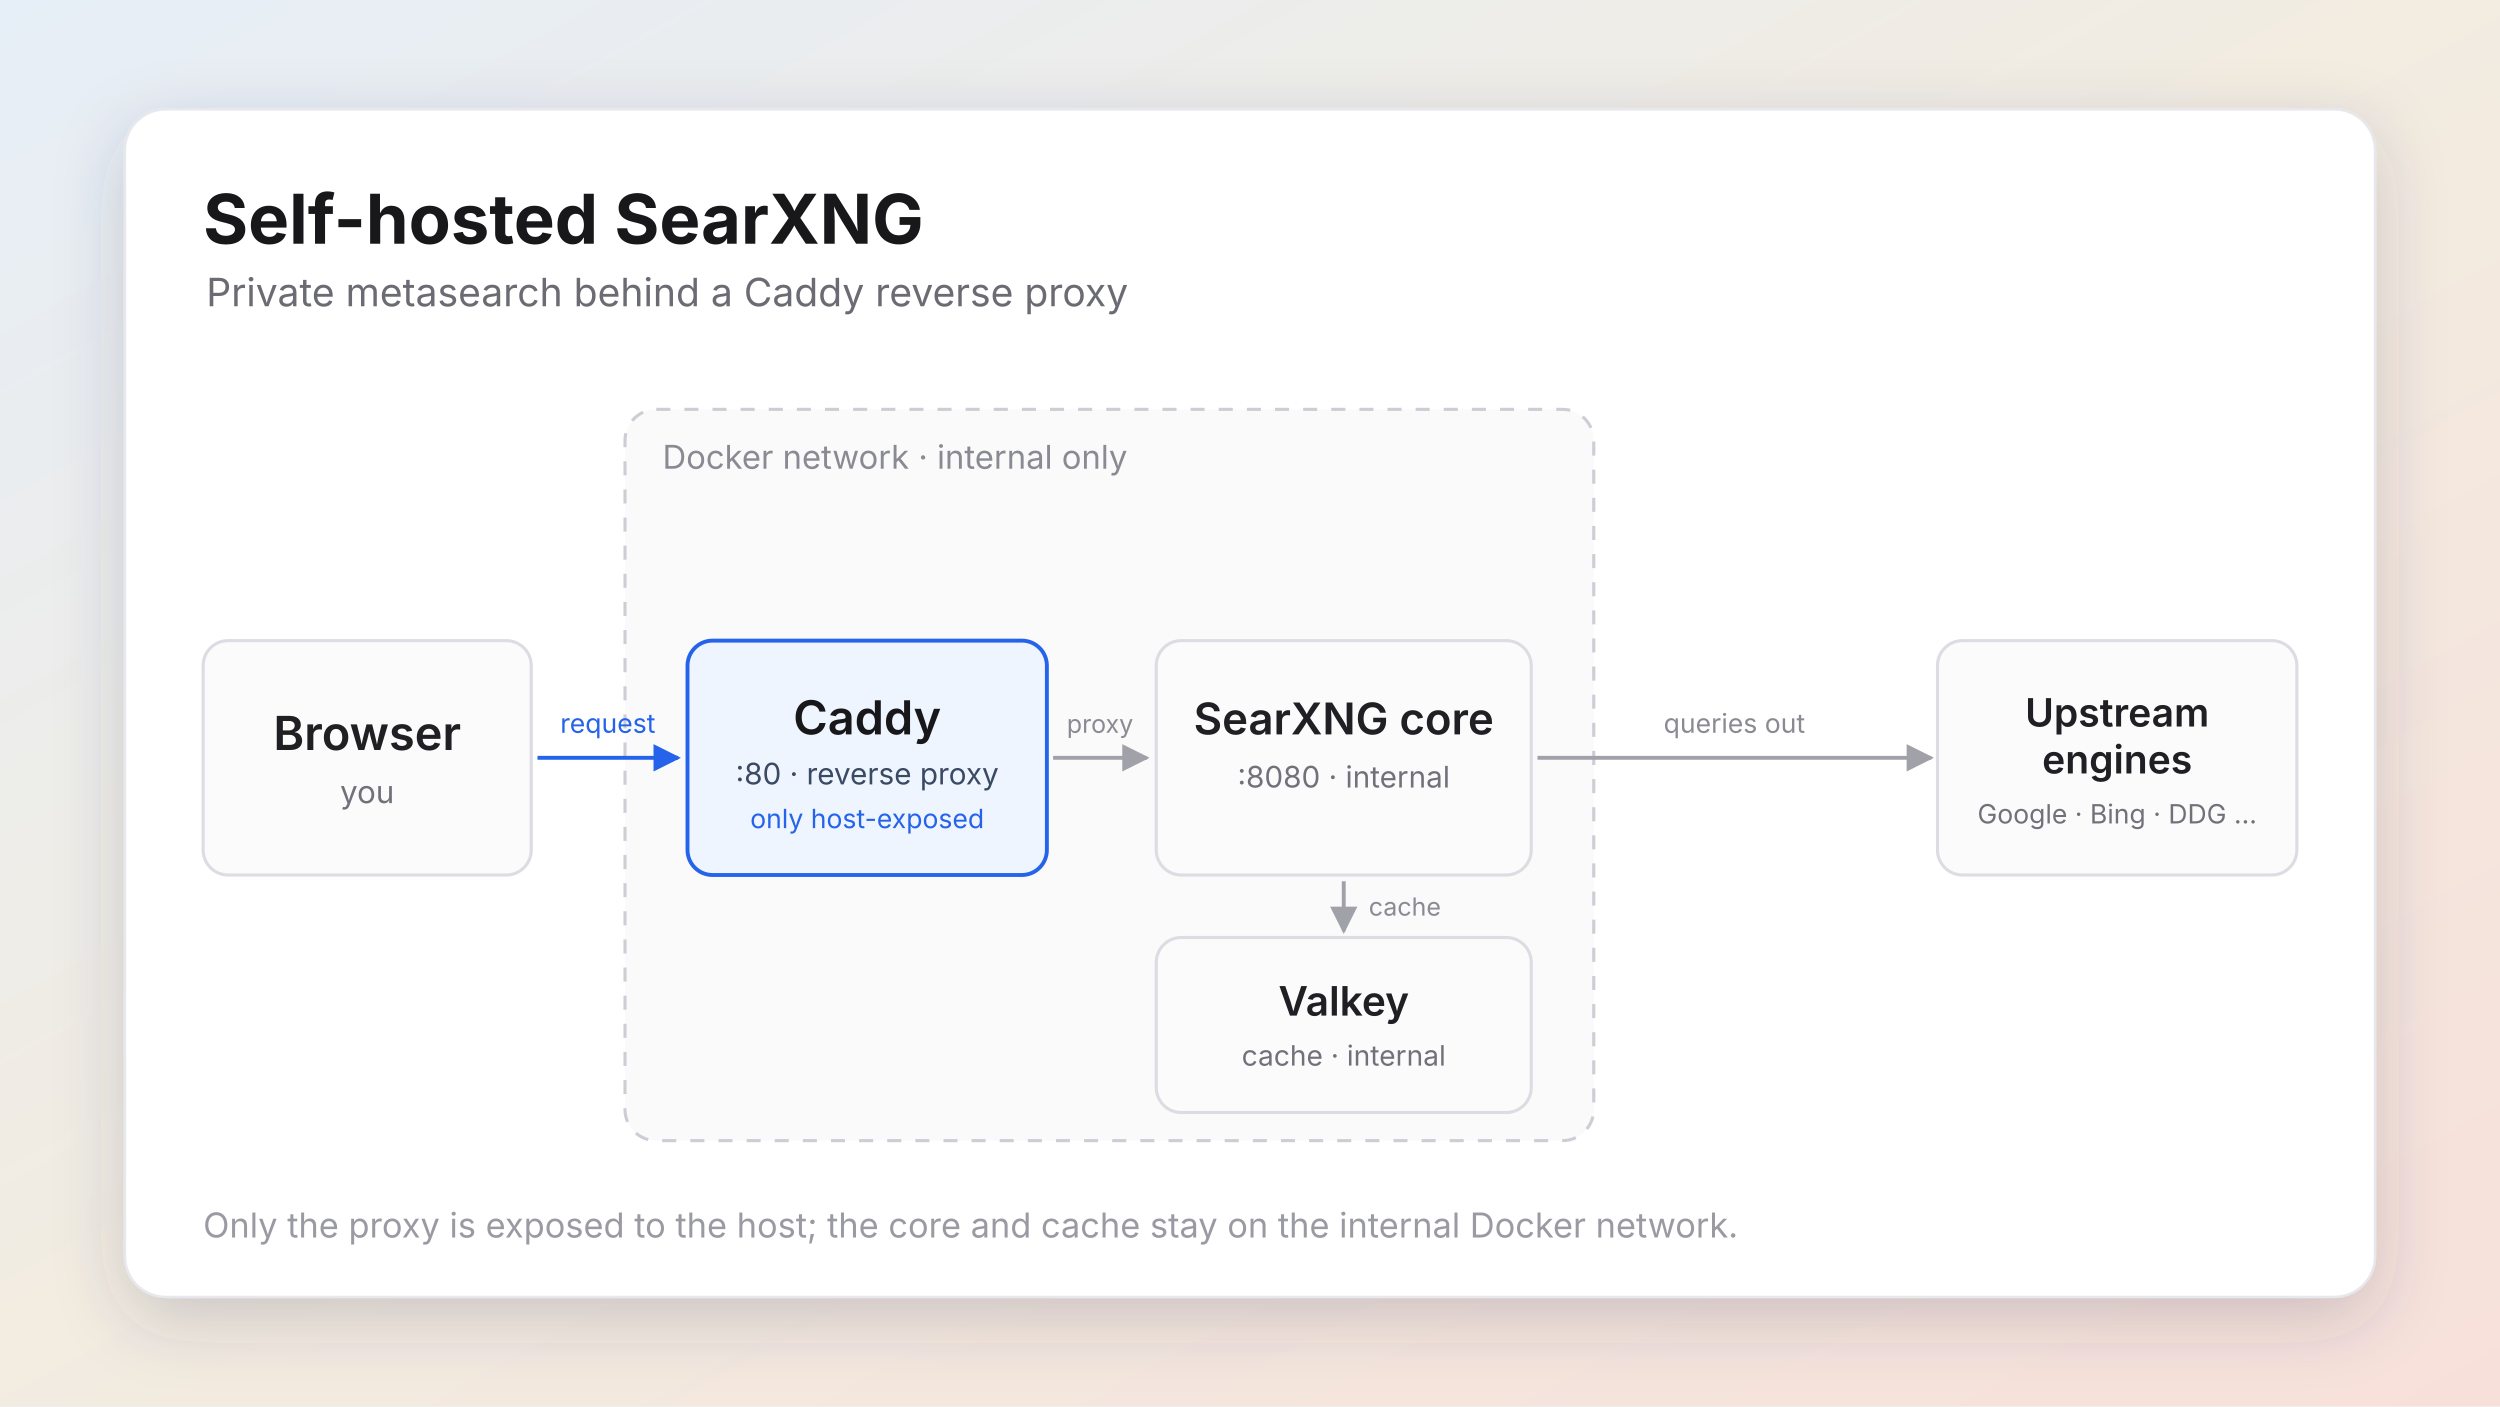
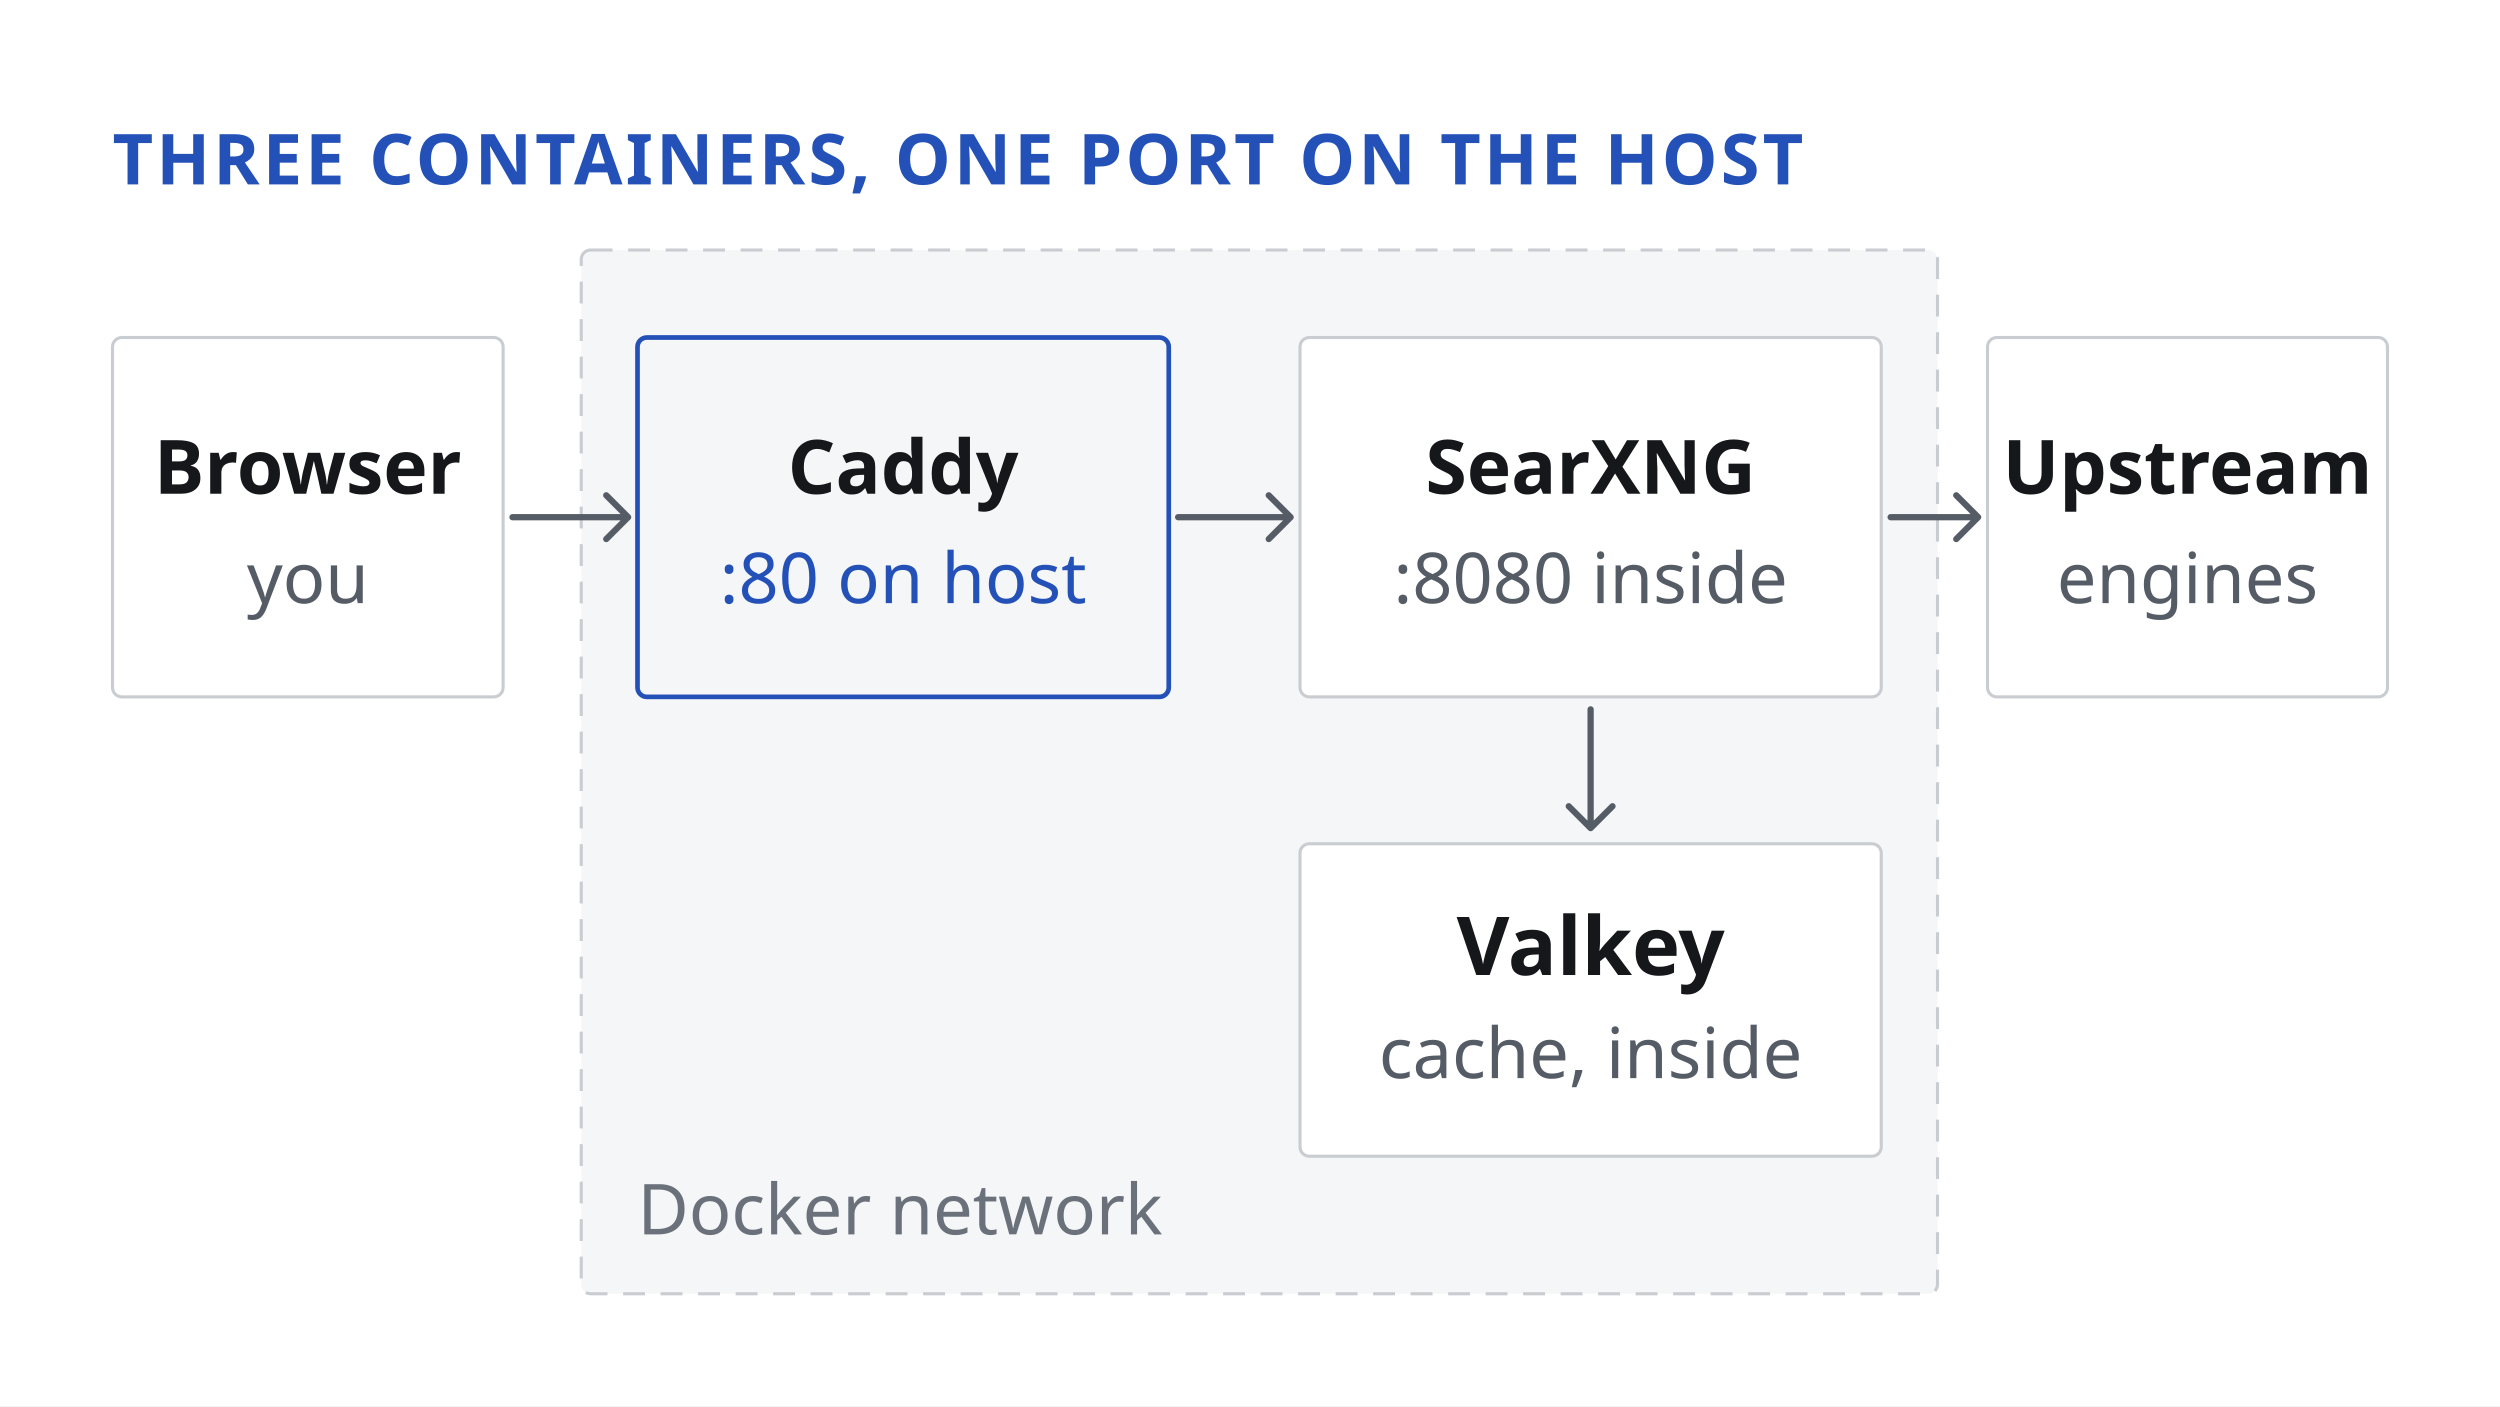
- <svg xmlns="http://www.w3.org/2000/svg" width="1600" height="900" viewBox="0 0 1600 900" font-family="Inter, 'DejaVu Sans', sans-serif">
-   <defs>
-     <linearGradient id="bg" x1="0" y1="0" x2="1" y2="1">
-       <stop offset="0%" stop-color="#e6eef7" />
-       <stop offset="48%" stop-color="#f2ece1" />
-       <stop offset="100%" stop-color="#f7e0da" />
-     </linearGradient>
-     <filter id="cardShadow" x="-15%" y="-15%" width="130%" height="140%">
-       <feDropShadow dx="0" dy="14" stdDeviation="22" flood-color="#3a3a55" flood-opacity="0.20" />
-     </filter>
-     <marker id="arrow" viewBox="0 0 10 10" refX="9" refY="5" markerWidth="7" markerHeight="7" orient="auto-start-reverse">
-       <path d="M0 0 L10 5 L0 10 z" fill="#a1a1aa" />
-     </marker>
-     <marker id="arrowAccent" viewBox="0 0 10 10" refX="9" refY="5" markerWidth="7" markerHeight="7" orient="auto-start-reverse">
-       <path d="M0 0 L10 5 L0 10 z" fill="#2563eb" />
-     </marker>
-   </defs>
-   <rect width="1600" height="900" fill="url(#bg)" />
-   <rect x="80" y="70" width="1440" height="760" rx="26" fill="#ffffff" stroke="#e7e7ee" stroke-width="1.5" filter="url(#cardShadow)" />
-   <text x="130" y="156" font-size="44" font-weight="700" fill="#18181b">Self-hosted SearXNG</text>
-   <text x="132" y="196" font-size="25" fill="#6b6b73">Private metasearch behind a Caddy reverse proxy</text>
-   <rect x="400" y="262" width="620" height="468" rx="20" fill="#fafafb" stroke="#cdcdd6" stroke-width="2" stroke-dasharray="9 9" />
-   <text x="424" y="300" font-size="21" fill="#8a8a93">Docker network · internal only</text>
-   <rect x="130" y="410" width="210" height="150" rx="16" fill="#fbfbfc" stroke="#dcdce2" stroke-width="2" />
-   <text x="235" y="480" text-anchor="middle" font-size="30" font-weight="600" fill="#1f1f24">Browser</text>
-   <text x="235" y="514" text-anchor="middle" font-size="20" fill="#71717a">you</text>
-   <rect x="440" y="410" width="230" height="150" rx="16" fill="#eef5ff" stroke="#2563eb" stroke-width="2.5" />
-   <text x="555" y="470" text-anchor="middle" font-size="30" font-weight="600" fill="#18181b">Caddy</text>
-   <text x="555" y="502" text-anchor="middle" font-size="19" fill="#3b4a63">:80 · reverse proxy</text>
-   <text x="555" y="530" text-anchor="middle" font-size="17" fill="#2563eb">only host-exposed</text>
-   <rect x="740" y="410" width="240" height="150" rx="16" fill="#fbfbfc" stroke="#dcdce2" stroke-width="2" />
-   <text x="860" y="470" text-anchor="middle" font-size="28" font-weight="600" fill="#1f1f24">SearXNG core</text>
-   <text x="860" y="504" text-anchor="middle" font-size="19" fill="#71717a">:8080 · internal</text>
-   <rect x="740" y="600" width="240" height="112" rx="16" fill="#fbfbfc" stroke="#dcdce2" stroke-width="2" />
-   <text x="860" y="650" text-anchor="middle" font-size="26" font-weight="600" fill="#1f1f24">Valkey</text>
-   <text x="860" y="682" text-anchor="middle" font-size="18" fill="#71717a">cache · internal</text>
-   <rect x="1240" y="410" width="230" height="150" rx="16" fill="#fbfbfc" stroke="#dcdce2" stroke-width="2" />
-   <text x="1355" y="465" text-anchor="middle" font-size="25" font-weight="600" fill="#1f1f24">Upstream</text>
-   <text x="1355" y="495" text-anchor="middle" font-size="25" font-weight="600" fill="#1f1f24">engines</text>
-   <text x="1355" y="527" text-anchor="middle" font-size="17" fill="#71717a">Google · Bing · DDG …</text>
-   <line x1="344" y1="485" x2="434" y2="485" stroke="#2563eb" stroke-width="2.5" marker-end="url(#arrowAccent)" />
-   <text x="389" y="469" text-anchor="middle" font-size="17" fill="#2563eb">request</text>
-   <line x1="674" y1="485" x2="734" y2="485" stroke="#a1a1aa" stroke-width="2.5" marker-end="url(#arrow)" />
-   <text x="704" y="469" text-anchor="middle" font-size="16" fill="#8a8a93">proxy</text>
-   <line x1="860" y1="564" x2="860" y2="596" stroke="#a1a1aa" stroke-width="2.5" marker-end="url(#arrow)" />
-   <text x="876" y="586" font-size="16" fill="#8a8a93">cache</text>
-   <line x1="984" y1="485" x2="1236" y2="485" stroke="#a1a1aa" stroke-width="2.5" marker-end="url(#arrow)" />
-   <text x="1110" y="469" text-anchor="middle" font-size="17" fill="#8a8a93">queries out</text>
-   <text x="130" y="792" font-size="22" fill="#9a9aa3">Only the proxy is exposed to the host; the core and cache stay on the internal Docker network.</text>
+ <svg xmlns="http://www.w3.org/2000/svg" width="1600" height="900" viewBox="0 0 1600 900">
+   <style>.s{font-family:"IBM Plex Sans";}.m{font-family:"JetBrains Mono";}</style>
+   <rect width="1600" height="900" fill="#ffffff" />
+   <text class="m" x="72" y="118" font-size="45" font-weight="600" fill="#2451b8" text-anchor="start" letter-spacing="2">THREE CONTAINERS, ONE PORT ON THE HOST</text>
+   <rect x="372" y="160" width="868" height="668" rx="6" fill="#f5f6f7" stroke="#c9cdd2" stroke-width="2" stroke-dasharray="14 10" />
+   <text class="m" x="408" y="790" font-size="45" font-weight="500" fill="#6b717b" text-anchor="start">Docker network</text>
+   <rect x="72" y="216" width="250" height="230" rx="6" fill="#ffffff" stroke="#c9cdd2" stroke-width="2" />
+   <text class="s" x="197.0" y="316" font-size="48" font-weight="600" fill="#15171a" text-anchor="middle">Browser</text>
+   <text class="s" x="197.0" y="386" font-size="45" font-weight="400" fill="#565c66" text-anchor="middle">you</text>
+   <rect x="408" y="216" width="340" height="230" rx="6" fill="#f5f6f7" stroke="#2451b8" stroke-width="3" />
+   <text class="s" x="578.0" y="316" font-size="48" font-weight="600" fill="#15171a" text-anchor="middle">Caddy</text>
+   <text class="m" x="578.0" y="386" font-size="45" font-weight="500" fill="#2451b8" text-anchor="middle">:80 on host</text>
+   <rect x="832" y="216" width="372" height="230" rx="6" fill="#ffffff" stroke="#c9cdd2" stroke-width="2" />
+   <text class="s" x="1018.0" y="316" font-size="48" font-weight="600" fill="#15171a" text-anchor="middle">SearXNG</text>
+   <text class="m" x="1018.0" y="386" font-size="45" font-weight="400" fill="#565c66" text-anchor="middle">:8080 inside</text>
+   <rect x="1272" y="216" width="256" height="230" rx="6" fill="#ffffff" stroke="#c9cdd2" stroke-width="2" />
+   <text class="s" x="1400.0" y="316" font-size="48" font-weight="600" fill="#15171a" text-anchor="middle">Upstream</text>
+   <text class="s" x="1400.0" y="386" font-size="45" font-weight="400" fill="#565c66" text-anchor="middle">engines</text>
+   <path d="M328 331.0 H402 M388 317.0 L402 331.0 L388 345.0" stroke="#565c66" stroke-width="4" fill="none" stroke-linecap="round" stroke-linejoin="round" />
+   <path d="M754 331.0 H826 M812 317.0 L826 331.0 L812 345.0" stroke="#565c66" stroke-width="4" fill="none" stroke-linecap="round" stroke-linejoin="round" />
+   <path d="M1210 331.0 H1266 M1252 317.0 L1266 331.0 L1252 345.0" stroke="#565c66" stroke-width="4" fill="none" stroke-linecap="round" stroke-linejoin="round" />
+   <path d="M1018.0 454 V530 M1004.0 516 L1018.0 530 L1032.0 516" stroke="#565c66" stroke-width="4" fill="none" stroke-linecap="round" stroke-linejoin="round" />
+   <rect x="832" y="540" width="372" height="200" rx="6" fill="#ffffff" stroke="#c9cdd2" stroke-width="2" />
+   <text class="s" x="1018.0" y="624" font-size="52" font-weight="600" fill="#15171a" text-anchor="middle">Valkey</text>
+   <text class="s" x="1018.0" y="690" font-size="45" font-weight="400" fill="#565c66" text-anchor="middle">cache, inside</text>
</svg>
